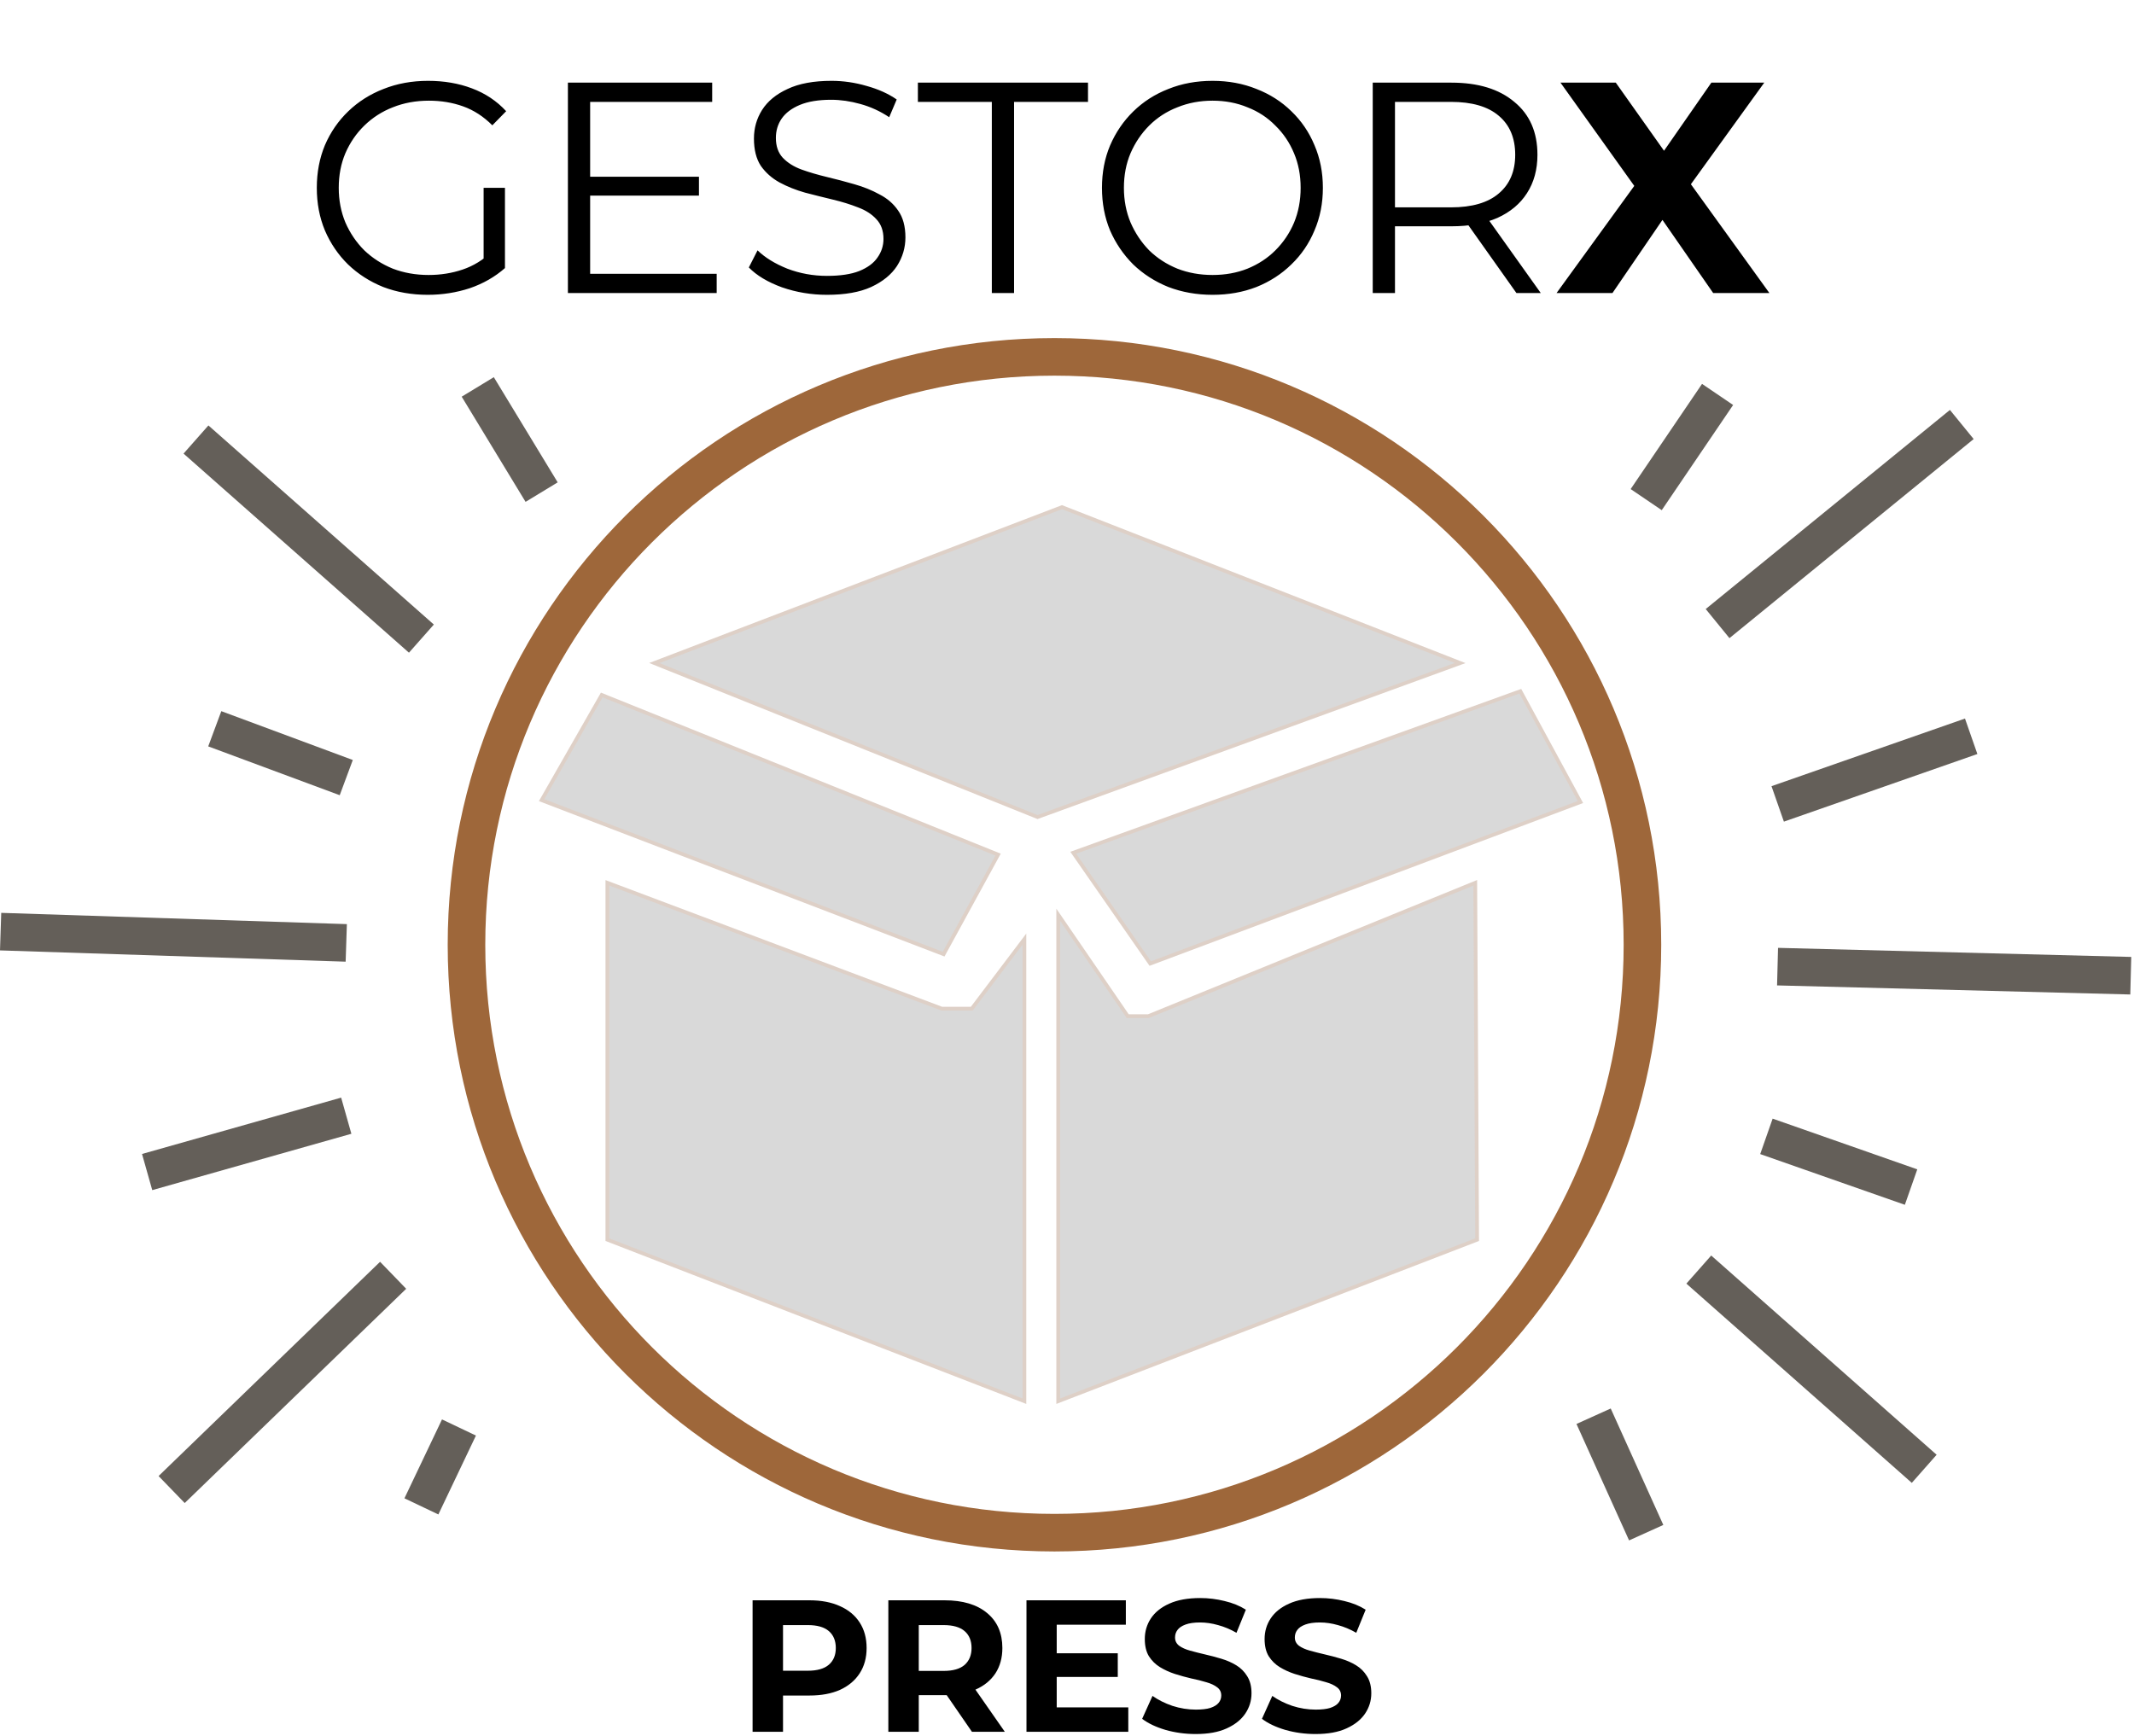
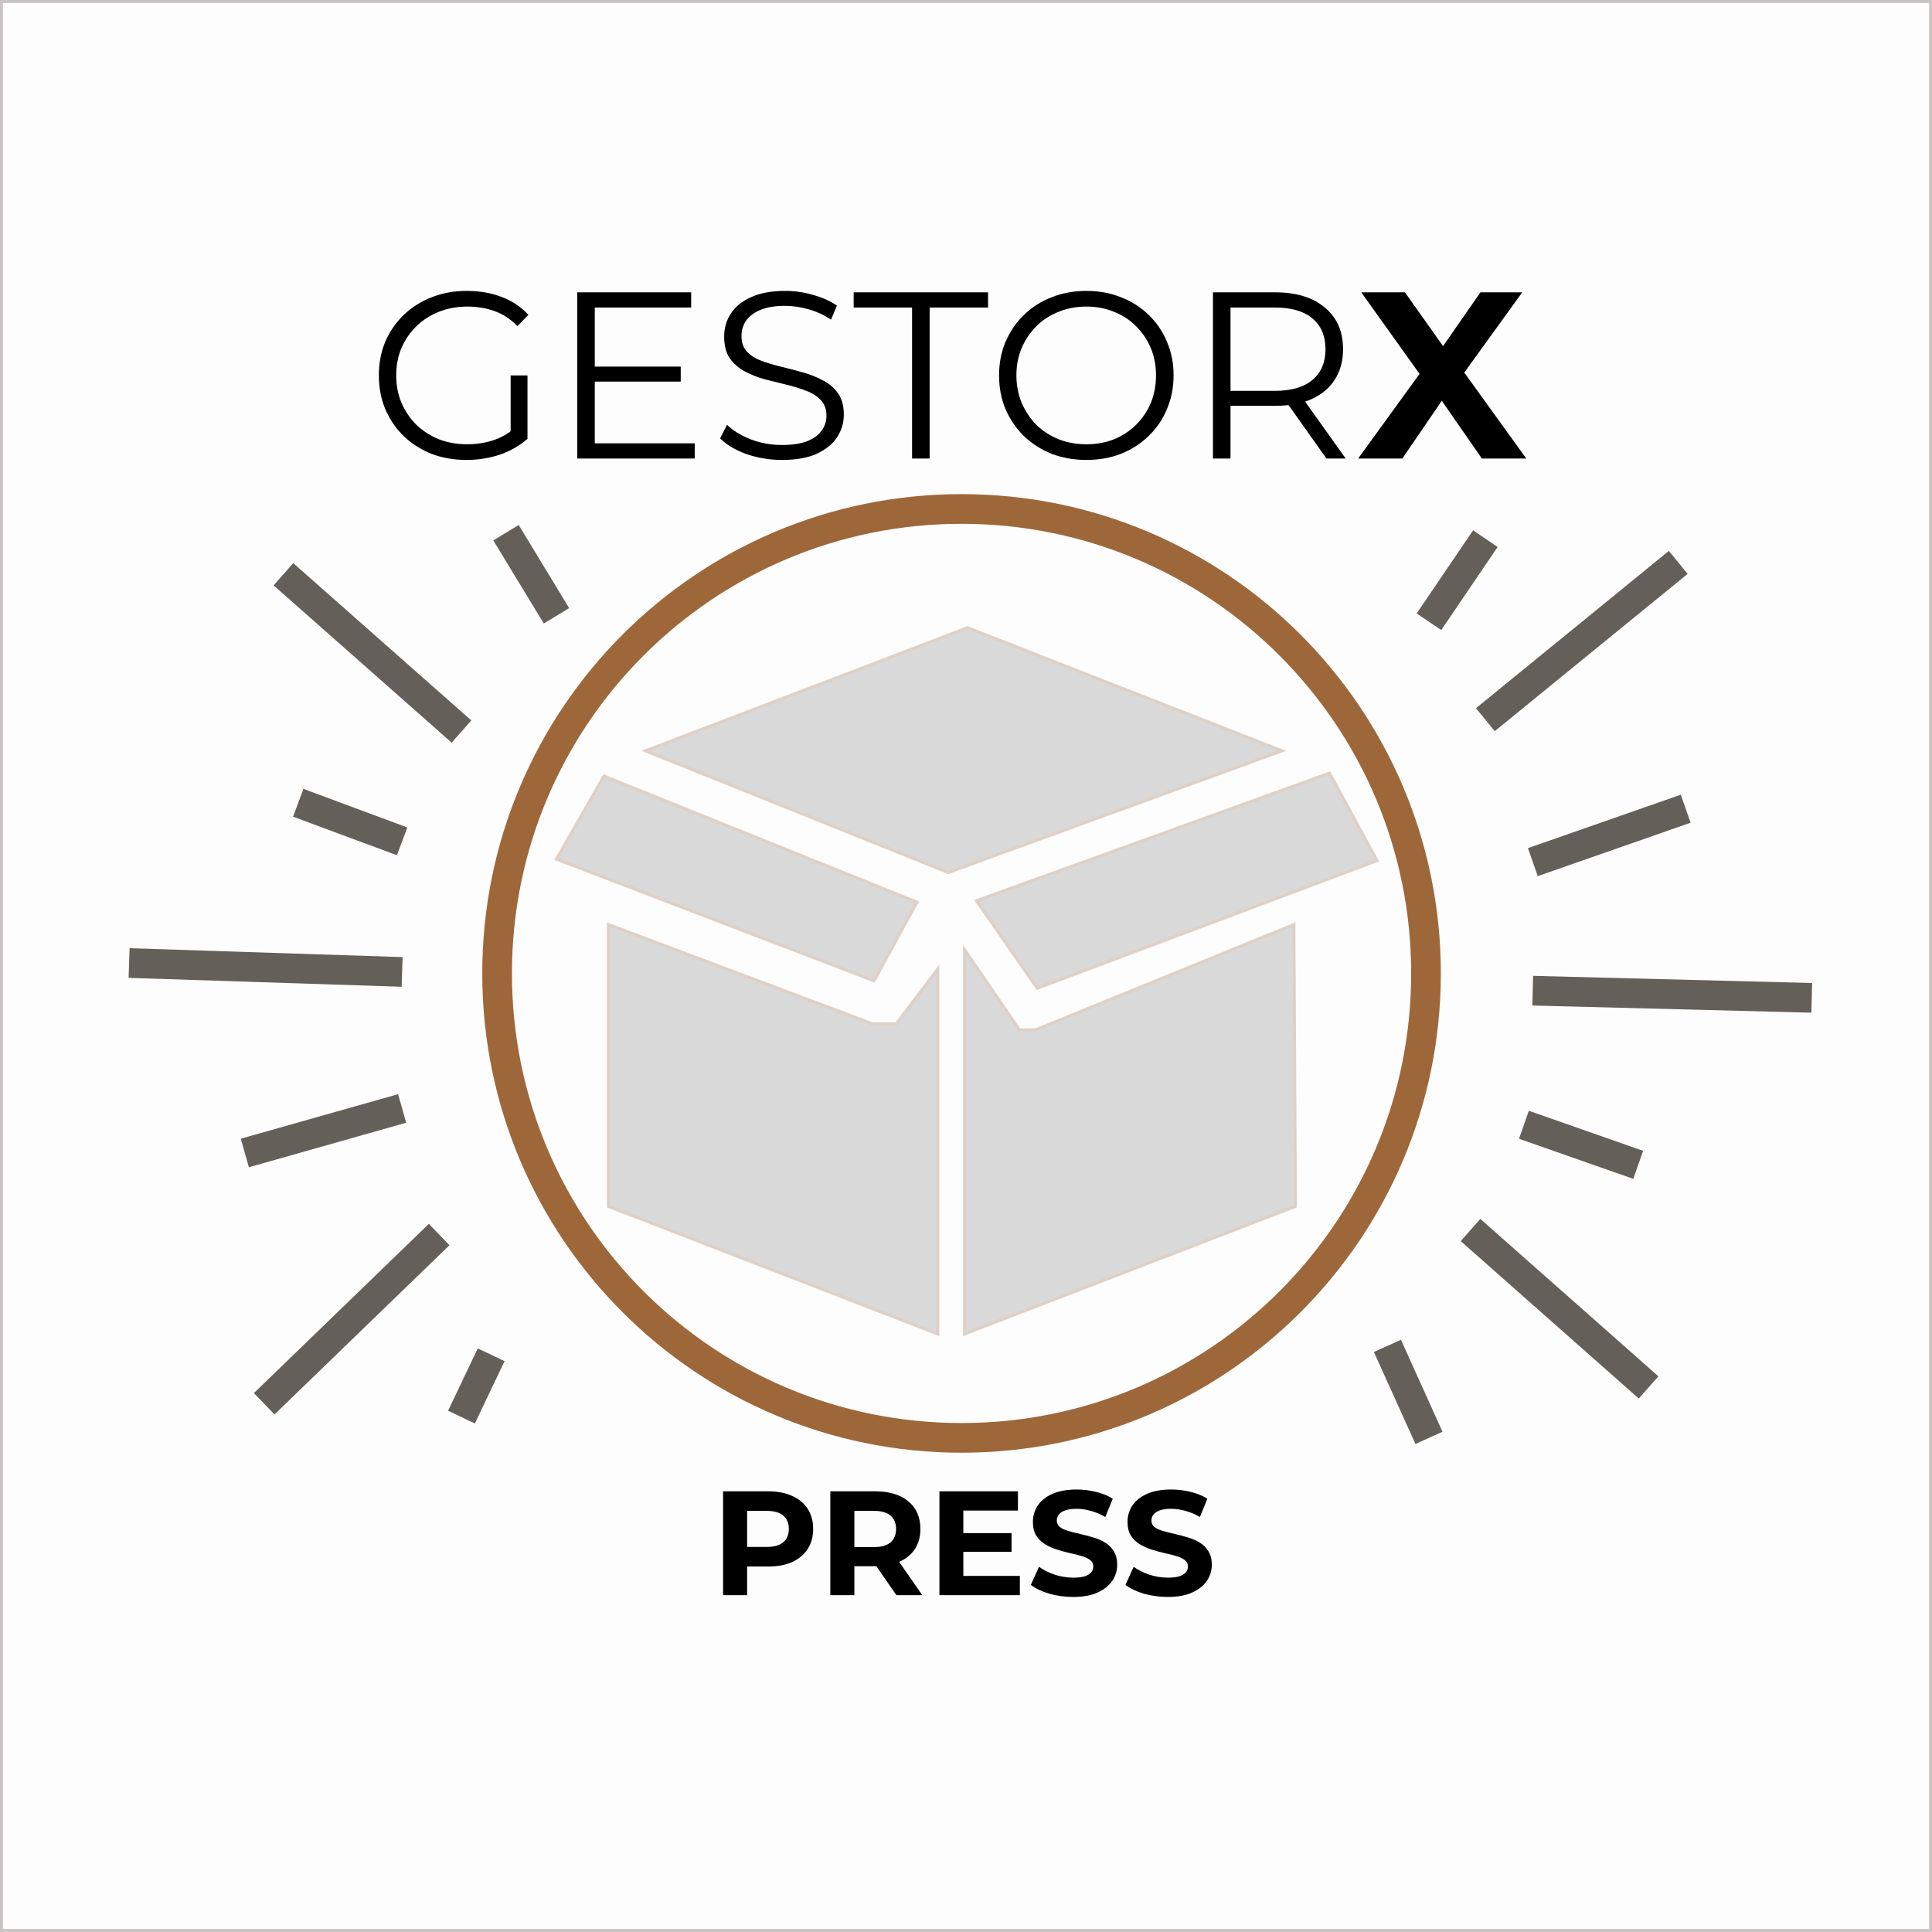
- <svg xmlns="http://www.w3.org/2000/svg" width="568" height="462" viewBox="0 0 568 462" fill="none">
-   <path d="M272.663 373V250L258.663 268.5H250.663L161.663 235V330L272.663 373Z" fill="#D9D9D9" stroke="#DED0C7" />
-   <path d="M281.663 373V243.5L300.163 270.5H305.663L392.663 235L393.163 330L281.663 373Z" fill="#D9D9D9" stroke="#DED0C7" />
-   <path d="M251.163 254L144.163 213L160.163 185L265.663 227.5L251.163 254Z" fill="#D9D9D9" stroke="#DED0C7" />
-   <path d="M306.163 256.5L285.663 227L404.663 184L420.663 213.5L306.163 256.5Z" fill="#D9D9D9" stroke="#DED0C7" />
-   <path d="M282.663 135L174.163 176.5L276.163 217.5L388.663 176.5L282.663 135Z" fill="#D9D9D9" stroke="#DED0C7" />
-   <circle cx="280.663" cy="251.5" r="156.5" stroke="#9E673A" stroke-width="10" />
-   <path d="M113.843 78.48C109.576 78.48 105.63 77.787 102.003 76.4C98.43 74.96 95.31 72.96 92.643 70.4C90.03 67.84 87.976 64.827 86.483 61.36C85.043 57.893 84.323 54.107 84.323 50C84.323 45.893 85.043 42.107 86.483 38.64C87.976 35.173 90.056 32.16 92.723 29.6C95.39 27.04 98.51 25.067 102.083 23.68C105.71 22.24 109.656 21.52 113.923 21.52C118.19 21.52 122.083 22.187 125.603 23.52C129.176 24.853 132.216 26.88 134.723 29.6L131.043 33.36C128.696 31.013 126.11 29.333 123.283 28.32C120.456 27.307 117.416 26.8 114.163 26.8C110.696 26.8 107.496 27.387 104.563 28.56C101.683 29.68 99.15 31.307 96.963 33.44C94.83 35.52 93.15 37.973 91.923 40.8C90.75 43.573 90.163 46.64 90.163 50C90.163 53.307 90.75 56.373 91.923 59.2C93.15 62.027 94.83 64.507 96.963 66.64C99.15 68.72 101.683 70.347 104.563 71.52C107.496 72.64 110.67 73.2 114.083 73.2C117.283 73.2 120.296 72.72 123.123 71.76C126.003 70.8 128.643 69.173 131.043 66.88L134.403 71.36C131.736 73.707 128.616 75.493 125.043 76.72C121.47 77.893 117.736 78.48 113.843 78.48ZM134.403 71.36L128.723 70.64V50H134.403V71.36ZM151.158 78V22H189.558V27.12H157.078V72.88H190.758V78H151.158ZM156.438 52.08V47.04H186.038V52.08H156.438ZM220.114 78.48C215.954 78.48 211.954 77.813 208.114 76.48C204.327 75.093 201.394 73.333 199.314 71.2L201.634 66.64C203.607 68.56 206.247 70.187 209.554 71.52C212.914 72.8 216.434 73.44 220.114 73.44C223.634 73.44 226.487 73.013 228.674 72.16C230.914 71.253 232.54 70.053 233.554 68.56C234.62 67.067 235.154 65.413 235.154 63.6C235.154 61.413 234.514 59.653 233.234 58.32C232.007 56.987 230.38 55.947 228.354 55.2C226.327 54.4 224.087 53.707 221.634 53.12C219.18 52.533 216.727 51.92 214.274 51.28C211.82 50.587 209.554 49.68 207.474 48.56C205.447 47.44 203.794 45.973 202.514 44.16C201.287 42.293 200.674 39.867 200.674 36.88C200.674 34.107 201.394 31.573 202.834 29.28C204.327 26.933 206.594 25.067 209.634 23.68C212.674 22.24 216.567 21.52 221.314 21.52C224.46 21.52 227.58 21.973 230.674 22.88C233.767 23.733 236.434 24.933 238.674 26.48L236.674 31.2C234.274 29.6 231.714 28.427 228.994 27.68C226.327 26.933 223.74 26.56 221.234 26.56C217.874 26.56 215.1 27.013 212.914 27.92C210.727 28.827 209.1 30.053 208.034 31.6C207.02 33.093 206.514 34.8 206.514 36.72C206.514 38.907 207.127 40.667 208.354 42C209.634 43.333 211.287 44.373 213.314 45.12C215.394 45.867 217.66 46.533 220.114 47.12C222.567 47.707 224.994 48.347 227.394 49.04C229.847 49.733 232.087 50.64 234.114 51.76C236.194 52.827 237.847 54.267 239.074 56.08C240.354 57.893 240.994 60.267 240.994 63.2C240.994 65.92 240.247 68.453 238.754 70.8C237.26 73.093 234.967 74.96 231.874 76.4C228.834 77.787 224.914 78.48 220.114 78.48ZM263.991 78V27.12H244.311V22H289.591V27.12H269.911V78H263.991ZM322.747 78.48C318.534 78.48 314.614 77.787 310.987 76.4C307.414 74.96 304.294 72.96 301.627 70.4C299.014 67.787 296.961 64.773 295.467 61.36C294.027 57.893 293.307 54.107 293.307 50C293.307 45.893 294.027 42.133 295.467 38.72C296.961 35.253 299.014 32.24 301.627 29.68C304.294 27.067 307.414 25.067 310.987 23.68C314.561 22.24 318.481 21.52 322.747 21.52C326.961 21.52 330.854 22.24 334.427 23.68C338.001 25.067 341.094 27.04 343.707 29.6C346.374 32.16 348.427 35.173 349.867 38.64C351.361 42.107 352.107 45.893 352.107 50C352.107 54.107 351.361 57.893 349.867 61.36C348.427 64.827 346.374 67.84 343.707 70.4C341.094 72.96 338.001 74.96 334.427 76.4C330.854 77.787 326.961 78.48 322.747 78.48ZM322.747 73.2C326.107 73.2 329.201 72.64 332.027 71.52C334.907 70.347 337.387 68.72 339.467 66.64C341.601 64.507 343.254 62.053 344.427 59.28C345.601 56.453 346.187 53.36 346.187 50C346.187 46.64 345.601 43.573 344.427 40.8C343.254 37.973 341.601 35.52 339.467 33.44C337.387 31.307 334.907 29.68 332.027 28.56C329.201 27.387 326.107 26.8 322.747 26.8C319.387 26.8 316.267 27.387 313.387 28.56C310.507 29.68 308.001 31.307 305.867 33.44C303.787 35.52 302.134 37.973 300.907 40.8C299.734 43.573 299.147 46.64 299.147 50C299.147 53.307 299.734 56.373 300.907 59.2C302.134 62.027 303.787 64.507 305.867 66.64C308.001 68.72 310.507 70.347 313.387 71.52C316.267 72.64 319.387 73.2 322.747 73.2ZM365.377 78V22H386.337C393.43 22 399.003 23.707 403.057 27.12C407.163 30.48 409.217 35.173 409.217 41.2C409.217 45.147 408.283 48.56 406.417 51.44C404.603 54.267 401.99 56.453 398.577 58C395.163 59.493 391.083 60.24 386.337 60.24H368.657L371.297 57.52V78H365.377ZM403.617 78L389.217 57.68H395.617L410.097 78H403.617ZM371.297 58L368.657 55.2H386.177C391.777 55.2 396.017 53.973 398.897 51.52C401.83 49.067 403.297 45.627 403.297 41.2C403.297 36.72 401.83 33.253 398.897 30.8C396.017 28.347 391.777 27.12 386.177 27.12H368.657L371.297 24.32V58ZM414.309 78L438.389 44.8V54.24L415.349 22H430.069L445.989 44.48L439.829 44.56L455.509 22H469.589L446.709 53.68V44.4L470.949 78H455.989L439.509 54.24H445.429L429.189 78H414.309Z" fill="black" />
-   <path d="M200.313 461V426H215.463C218.596 426 221.296 426.517 223.563 427.55C225.83 428.55 227.58 430 228.813 431.9C230.046 433.8 230.663 436.067 230.663 438.7C230.663 441.3 230.046 443.55 228.813 445.45C227.58 447.35 225.83 448.817 223.563 449.85C221.296 450.85 218.596 451.35 215.463 451.35H204.813L208.413 447.7V461H200.313ZM208.413 448.6L204.813 444.75H215.013C217.513 444.75 219.38 444.217 220.613 443.15C221.846 442.083 222.463 440.6 222.463 438.7C222.463 436.767 221.846 435.267 220.613 434.2C219.38 433.133 217.513 432.6 215.013 432.6H204.813L208.413 428.75V448.6ZM236.446 461V426H251.396C256.262 426 260.046 427.133 262.746 429.4C265.446 431.633 266.796 434.733 266.796 438.7C266.796 441.3 266.179 443.55 264.946 445.45C263.712 447.317 261.962 448.75 259.696 449.75C257.429 450.75 254.729 451.25 251.596 451.25H240.946L244.546 447.7V461H236.446ZM258.696 461L249.946 448.3H258.596L267.446 461H258.696ZM244.546 448.6L240.946 444.8H251.146C253.646 444.8 255.512 444.267 256.746 443.2C257.979 442.1 258.596 440.6 258.596 438.7C258.596 436.767 257.979 435.267 256.746 434.2C255.512 433.133 253.646 432.6 251.146 432.6H240.946L244.546 428.75V448.6ZM273.213 461V426H299.663V432.5H281.263V454.5H300.313V461H273.213ZM280.663 446.4V440.1H297.513V446.4H280.663ZM318.258 461.6C315.458 461.6 312.775 461.233 310.208 460.5C307.642 459.733 305.575 458.75 304.008 457.55L306.758 451.45C308.258 452.517 310.025 453.4 312.058 454.1C314.125 454.767 316.208 455.1 318.308 455.1C319.908 455.1 321.192 454.95 322.158 454.65C323.158 454.317 323.892 453.867 324.358 453.3C324.825 452.733 325.058 452.083 325.058 451.35C325.058 450.417 324.692 449.683 323.958 449.15C323.225 448.583 322.258 448.133 321.058 447.8C319.858 447.433 318.525 447.1 317.058 446.8C315.625 446.467 314.175 446.067 312.708 445.6C311.275 445.133 309.958 444.533 308.758 443.8C307.558 443.067 306.575 442.1 305.808 440.9C305.075 439.7 304.708 438.167 304.708 436.3C304.708 434.3 305.242 432.483 306.308 430.85C307.408 429.183 309.042 427.867 311.208 426.9C313.408 425.9 316.158 425.4 319.458 425.4C321.658 425.4 323.825 425.667 325.958 426.2C328.092 426.7 329.975 427.467 331.608 428.5L329.108 434.65C327.475 433.717 325.842 433.033 324.208 432.6C322.575 432.133 320.975 431.9 319.408 431.9C317.842 431.9 316.558 432.083 315.558 432.45C314.558 432.817 313.842 433.3 313.408 433.9C312.975 434.467 312.758 435.133 312.758 435.9C312.758 436.8 313.125 437.533 313.858 438.1C314.592 438.633 315.558 439.067 316.758 439.4C317.958 439.733 319.275 440.067 320.708 440.4C322.175 440.733 323.625 441.117 325.058 441.55C326.525 441.983 327.858 442.567 329.058 443.3C330.258 444.033 331.225 445 331.958 446.2C332.725 447.4 333.108 448.917 333.108 450.75C333.108 452.717 332.558 454.517 331.458 456.15C330.358 457.783 328.708 459.1 326.508 460.1C324.342 461.1 321.592 461.6 318.258 461.6ZM350.143 461.6C347.343 461.6 344.66 461.233 342.093 460.5C339.526 459.733 337.46 458.75 335.893 457.55L338.643 451.45C340.143 452.517 341.91 453.4 343.943 454.1C346.01 454.767 348.093 455.1 350.193 455.1C351.793 455.1 353.076 454.95 354.043 454.65C355.043 454.317 355.776 453.867 356.243 453.3C356.71 452.733 356.943 452.083 356.943 451.35C356.943 450.417 356.576 449.683 355.843 449.15C355.11 448.583 354.143 448.133 352.943 447.8C351.743 447.433 350.41 447.1 348.943 446.8C347.51 446.467 346.06 446.067 344.593 445.6C343.16 445.133 341.843 444.533 340.643 443.8C339.443 443.067 338.46 442.1 337.693 440.9C336.96 439.7 336.593 438.167 336.593 436.3C336.593 434.3 337.126 432.483 338.193 430.85C339.293 429.183 340.926 427.867 343.093 426.9C345.293 425.9 348.043 425.4 351.343 425.4C353.543 425.4 355.71 425.667 357.843 426.2C359.976 426.7 361.86 427.467 363.493 428.5L360.993 434.65C359.36 433.717 357.726 433.033 356.093 432.6C354.46 432.133 352.86 431.9 351.293 431.9C349.726 431.9 348.443 432.083 347.443 432.45C346.443 432.817 345.726 433.3 345.293 433.9C344.86 434.467 344.643 435.133 344.643 435.9C344.643 436.8 345.01 437.533 345.743 438.1C346.476 438.633 347.443 439.067 348.643 439.4C349.843 439.733 351.16 440.067 352.593 440.4C354.06 440.733 355.51 441.117 356.943 441.55C358.41 441.983 359.743 442.567 360.943 443.3C362.143 444.033 363.11 445 363.843 446.2C364.61 447.4 364.993 448.917 364.993 450.75C364.993 452.717 364.443 454.517 363.343 456.15C362.243 457.783 360.593 459.1 358.393 460.1C356.226 461.1 353.476 461.6 350.143 461.6Z" fill="black" />
-   <path d="M122.163 380L112.163 401" stroke="#645F59" stroke-width="10" />
-   <path d="M144.163 131L127.163 103" stroke="#645F59" stroke-width="10" />
-   <path d="M112.163 170L52.163 117" stroke="#645F59" stroke-width="10" />
-   <path d="M92.163 207L57.163 194" stroke="#645F59" stroke-width="10" />
-   <path d="M92.163 251L0.163 248" stroke="#645F59" stroke-width="10" />
-   <path d="M92.163 297L39.163 312" stroke="#645F59" stroke-width="10" />
-   <path d="M104.639 339.484L45.687 396.516" stroke="#645F59" stroke-width="10" />
-   <path d="M424.163 377L438.163 408" stroke="#645F59" stroke-width="10" />
-   <path d="M438.163 133L457.163 105" stroke="#645F59" stroke-width="10" />
-   <path d="M457.163 166L522.163 113" stroke="#645F59" stroke-width="10" />
-   <path d="M473.163 214L524.663 196" stroke="#645F59" stroke-width="10" />
-   <path d="M473.125 257.319L567.141 259.733" stroke="#645F59" stroke-width="10" />
-   <path d="M470.163 302.5L508.663 316" stroke="#645F59" stroke-width="10" />
-   <path d="M452.163 337.961L455.468 334.219L515.468 387.259L512.163 391L508.858 394.741L448.858 341.702L452.163 337.961Z" fill="#645F59" />
+ <svg xmlns="http://www.w3.org/2000/svg" width="651" height="651" viewBox="0 0 651 651" fill="none">
+   <path d="M0.5 0.5V650.5H650.5V0.5H0.5Z" fill="#FDFDFD" stroke="#CAC4C4" />
+   <path d="M316 449.5V326.5L302 345H294L205 311.5V406.5L316 449.5Z" fill="#D9D9D9" stroke="#DED0C7" />
+   <path d="M325 449.5V320L343.5 347H349L436 311.5L436.5 406.5L325 449.5Z" fill="#D9D9D9" stroke="#DED0C7" />
+   <path d="M294.5 330.5L187.5 289.5L203.5 261.5L309 304L294.5 330.5Z" fill="#D9D9D9" stroke="#DED0C7" />
+   <path d="M349.5 333L329 303.5L448 260.5L464 290L349.5 333Z" fill="#D9D9D9" stroke="#DED0C7" />
+   <path d="M326 211.5L217.5 253L319.5 294L432 253L326 211.5Z" fill="#D9D9D9" stroke="#DED0C7" />
+   <circle cx="324" cy="328" r="156.5" stroke="#9E673A" stroke-width="10" />
+   <path d="M157.18 154.98C152.913 154.98 148.967 154.287 145.34 152.9C141.767 151.46 138.647 149.46 135.98 146.9C133.367 144.34 131.313 141.327 129.82 137.86C128.38 134.393 127.66 130.607 127.66 126.5C127.66 122.393 128.38 118.607 129.82 115.14C131.313 111.673 133.393 108.66 136.06 106.1C138.727 103.54 141.847 101.567 145.42 100.18C149.047 98.74 152.993 98.02 157.26 98.02C161.527 98.02 165.42 98.687 168.94 100.02C172.513 101.353 175.553 103.38 178.06 106.1L174.38 109.86C172.033 107.513 169.447 105.833 166.62 104.82C163.793 103.807 160.753 103.3 157.5 103.3C154.033 103.3 150.833 103.887 147.9 105.06C145.02 106.18 142.487 107.807 140.3 109.94C138.167 112.02 136.487 114.473 135.26 117.3C134.087 120.073 133.5 123.14 133.5 126.5C133.5 129.807 134.087 132.873 135.26 135.7C136.487 138.527 138.167 141.007 140.3 143.14C142.487 145.22 145.02 146.847 147.9 148.02C150.833 149.14 154.007 149.7 157.42 149.7C160.62 149.7 163.633 149.22 166.46 148.26C169.34 147.3 171.98 145.673 174.38 143.38L177.74 147.86C175.073 150.207 171.953 151.993 168.38 153.22C164.807 154.393 161.073 154.98 157.18 154.98ZM177.74 147.86L172.06 147.14V126.5H177.74V147.86ZM194.495 154.5V98.5H232.895V103.62H200.415V149.38H234.095V154.5H194.495ZM199.775 128.58V123.54H229.375V128.58H199.775ZM263.451 154.98C259.291 154.98 255.291 154.313 251.451 152.98C247.664 151.593 244.731 149.833 242.651 147.7L244.971 143.14C246.944 145.06 249.584 146.687 252.891 148.02C256.251 149.3 259.771 149.94 263.451 149.94C266.971 149.94 269.824 149.513 272.011 148.66C274.251 147.753 275.877 146.553 276.891 145.06C277.957 143.567 278.491 141.913 278.491 140.1C278.491 137.913 277.851 136.153 276.571 134.82C275.344 133.487 273.717 132.447 271.691 131.7C269.664 130.9 267.424 130.207 264.971 129.62C262.517 129.033 260.064 128.42 257.611 127.78C255.157 127.087 252.891 126.18 250.811 125.06C248.784 123.94 247.131 122.473 245.851 120.66C244.624 118.793 244.011 116.367 244.011 113.38C244.011 110.607 244.731 108.073 246.171 105.78C247.664 103.433 249.931 101.567 252.971 100.18C256.011 98.74 259.904 98.02 264.651 98.02C267.797 98.02 270.917 98.473 274.011 99.38C277.104 100.233 279.771 101.433 282.011 102.98L280.011 107.7C277.611 106.1 275.051 104.927 272.331 104.18C269.664 103.433 267.077 103.06 264.571 103.06C261.211 103.06 258.437 103.513 256.251 104.42C254.064 105.327 252.437 106.553 251.371 108.1C250.357 109.593 249.851 111.3 249.851 113.22C249.851 115.407 250.464 117.167 251.691 118.5C252.971 119.833 254.624 120.873 256.651 121.62C258.731 122.367 260.997 123.033 263.451 123.62C265.904 124.207 268.331 124.847 270.731 125.54C273.184 126.233 275.424 127.14 277.451 128.26C279.531 129.327 281.184 130.767 282.411 132.58C283.691 134.393 284.331 136.767 284.331 139.7C284.331 142.42 283.584 144.953 282.091 147.3C280.597 149.593 278.304 151.46 275.211 152.9C272.171 154.287 268.251 154.98 263.451 154.98ZM307.328 154.5V103.62H287.648V98.5H332.928V103.62H313.248V154.5H307.328ZM366.084 154.98C361.871 154.98 357.951 154.287 354.324 152.9C350.751 151.46 347.631 149.46 344.964 146.9C342.351 144.287 340.298 141.273 338.804 137.86C337.364 134.393 336.644 130.607 336.644 126.5C336.644 122.393 337.364 118.633 338.804 115.22C340.298 111.753 342.351 108.74 344.964 106.18C347.631 103.567 350.751 101.567 354.324 100.18C357.898 98.74 361.818 98.02 366.084 98.02C370.298 98.02 374.191 98.74 377.764 100.18C381.338 101.567 384.431 103.54 387.044 106.1C389.711 108.66 391.764 111.673 393.204 115.14C394.698 118.607 395.444 122.393 395.444 126.5C395.444 130.607 394.698 134.393 393.204 137.86C391.764 141.327 389.711 144.34 387.044 146.9C384.431 149.46 381.338 151.46 377.764 152.9C374.191 154.287 370.298 154.98 366.084 154.98ZM366.084 149.7C369.444 149.7 372.538 149.14 375.364 148.02C378.244 146.847 380.724 145.22 382.804 143.14C384.938 141.007 386.591 138.553 387.764 135.78C388.938 132.953 389.524 129.86 389.524 126.5C389.524 123.14 388.938 120.073 387.764 117.3C386.591 114.473 384.938 112.02 382.804 109.94C380.724 107.807 378.244 106.18 375.364 105.06C372.538 103.887 369.444 103.3 366.084 103.3C362.724 103.3 359.604 103.887 356.724 105.06C353.844 106.18 351.338 107.807 349.204 109.94C347.124 112.02 345.471 114.473 344.244 117.3C343.071 120.073 342.484 123.14 342.484 126.5C342.484 129.807 343.071 132.873 344.244 135.7C345.471 138.527 347.124 141.007 349.204 143.14C351.338 145.22 353.844 146.847 356.724 148.02C359.604 149.14 362.724 149.7 366.084 149.7ZM408.714 154.5V98.5H429.674C436.767 98.5 442.34 100.207 446.394 103.62C450.5 106.98 452.554 111.673 452.554 117.7C452.554 121.647 451.62 125.06 449.754 127.94C447.94 130.767 445.327 132.953 441.914 134.5C438.5 135.993 434.42 136.74 429.674 136.74H411.994L414.634 134.02V154.5H408.714ZM446.954 154.5L432.554 134.18H438.954L453.434 154.5H446.954ZM414.634 134.5L411.994 131.7H429.514C435.114 131.7 439.354 130.473 442.234 128.02C445.167 125.567 446.634 122.127 446.634 117.7C446.634 113.22 445.167 109.753 442.234 107.3C439.354 104.847 435.114 103.62 429.514 103.62H411.994L414.634 100.82V134.5ZM457.646 154.5L481.726 121.3V130.74L458.686 98.5H473.406L489.326 120.98L483.166 121.06L498.846 98.5H512.926L490.046 130.18V120.9L514.286 154.5H499.326L482.846 130.74H488.766L472.526 154.5H457.646Z" fill="black" />
+   <path d="M243.65 537.5V502.5H258.8C261.933 502.5 264.633 503.017 266.9 504.05C269.167 505.05 270.917 506.5 272.15 508.4C273.383 510.3 274 512.567 274 515.2C274 517.8 273.383 520.05 272.15 521.95C270.917 523.85 269.167 525.317 266.9 526.35C264.633 527.35 261.933 527.85 258.8 527.85H248.15L251.75 524.2V537.5H243.65ZM251.75 525.1L248.15 521.25H258.35C260.85 521.25 262.717 520.717 263.95 519.65C265.183 518.583 265.8 517.1 265.8 515.2C265.8 513.267 265.183 511.767 263.95 510.7C262.717 509.633 260.85 509.1 258.35 509.1H248.15L251.75 505.25V525.1ZM279.783 537.5V502.5H294.733C299.599 502.5 303.383 503.633 306.083 505.9C308.783 508.133 310.133 511.233 310.133 515.2C310.133 517.8 309.516 520.05 308.283 521.95C307.049 523.817 305.299 525.25 303.033 526.25C300.766 527.25 298.066 527.75 294.933 527.75H284.283L287.883 524.2V537.5H279.783ZM302.033 537.5L293.283 524.8H301.933L310.783 537.5H302.033ZM287.883 525.1L284.283 521.3H294.483C296.983 521.3 298.849 520.767 300.083 519.7C301.316 518.6 301.933 517.1 301.933 515.2C301.933 513.267 301.316 511.767 300.083 510.7C298.849 509.633 296.983 509.1 294.483 509.1H284.283L287.883 505.25V525.1ZM316.55 537.5V502.5H343V509H324.6V531H343.65V537.5H316.55ZM324 522.9V516.6H340.85V522.9H324ZM361.595 538.1C358.795 538.1 356.112 537.733 353.545 537C350.979 536.233 348.912 535.25 347.345 534.05L350.095 527.95C351.595 529.017 353.362 529.9 355.395 530.6C357.462 531.267 359.545 531.6 361.645 531.6C363.245 531.6 364.529 531.45 365.495 531.15C366.495 530.817 367.229 530.367 367.695 529.8C368.162 529.233 368.395 528.583 368.395 527.85C368.395 526.917 368.029 526.183 367.295 525.65C366.562 525.083 365.595 524.633 364.395 524.3C363.195 523.933 361.862 523.6 360.395 523.3C358.962 522.967 357.512 522.567 356.045 522.1C354.612 521.633 353.295 521.033 352.095 520.3C350.895 519.567 349.912 518.6 349.145 517.4C348.412 516.2 348.045 514.667 348.045 512.8C348.045 510.8 348.579 508.983 349.645 507.35C350.745 505.683 352.379 504.367 354.545 503.4C356.745 502.4 359.495 501.9 362.795 501.9C364.995 501.9 367.162 502.167 369.295 502.7C371.429 503.2 373.312 503.967 374.945 505L372.445 511.15C370.812 510.217 369.179 509.533 367.545 509.1C365.912 508.633 364.312 508.4 362.745 508.4C361.179 508.4 359.895 508.583 358.895 508.95C357.895 509.317 357.179 509.8 356.745 510.4C356.312 510.967 356.095 511.633 356.095 512.4C356.095 513.3 356.462 514.033 357.195 514.6C357.929 515.133 358.895 515.567 360.095 515.9C361.295 516.233 362.612 516.567 364.045 516.9C365.512 517.233 366.962 517.617 368.395 518.05C369.862 518.483 371.195 519.067 372.395 519.8C373.595 520.533 374.562 521.5 375.295 522.7C376.062 523.9 376.445 525.417 376.445 527.25C376.445 529.217 375.895 531.017 374.795 532.65C373.695 534.283 372.045 535.6 369.845 536.6C367.679 537.6 364.929 538.1 361.595 538.1ZM393.48 538.1C390.68 538.1 387.997 537.733 385.43 537C382.863 536.233 380.797 535.25 379.23 534.05L381.98 527.95C383.48 529.017 385.247 529.9 387.28 530.6C389.347 531.267 391.43 531.6 393.53 531.6C395.13 531.6 396.413 531.45 397.38 531.15C398.38 530.817 399.113 530.367 399.58 529.8C400.047 529.233 400.28 528.583 400.28 527.85C400.28 526.917 399.913 526.183 399.18 525.65C398.447 525.083 397.48 524.633 396.28 524.3C395.08 523.933 393.747 523.6 392.28 523.3C390.847 522.967 389.397 522.567 387.93 522.1C386.497 521.633 385.18 521.033 383.98 520.3C382.78 519.567 381.797 518.6 381.03 517.4C380.297 516.2 379.93 514.667 379.93 512.8C379.93 510.8 380.463 508.983 381.53 507.35C382.63 505.683 384.263 504.367 386.43 503.4C388.63 502.4 391.38 501.9 394.68 501.9C396.88 501.9 399.047 502.167 401.18 502.7C403.313 503.2 405.197 503.967 406.83 505L404.33 511.15C402.697 510.217 401.063 509.533 399.43 509.1C397.797 508.633 396.197 508.4 394.63 508.4C393.063 508.4 391.78 508.583 390.78 508.95C389.78 509.317 389.063 509.8 388.63 510.4C388.197 510.967 387.98 511.633 387.98 512.4C387.98 513.3 388.347 514.033 389.08 514.6C389.813 515.133 390.78 515.567 391.98 515.9C393.18 516.233 394.497 516.567 395.93 516.9C397.397 517.233 398.847 517.617 400.28 518.05C401.747 518.483 403.08 519.067 404.28 519.8C405.48 520.533 406.447 521.5 407.18 522.7C407.947 523.9 408.33 525.417 408.33 527.25C408.33 529.217 407.78 531.017 406.68 532.65C405.58 534.283 403.93 535.6 401.73 536.6C399.563 537.6 396.813 538.1 393.48 538.1Z" fill="black" />
+   <path d="M165.5 456.5L155.5 477.5" stroke="#645F59" stroke-width="10" />
+   <path d="M187.5 207.5L170.5 179.5" stroke="#645F59" stroke-width="10" />
+   <path d="M155.5 246.5L95.5 193.5" stroke="#645F59" stroke-width="10" />
+   <path d="M135.5 283.5L100.5 270.5" stroke="#645F59" stroke-width="10" />
+   <path d="M135.5 327.5L43.5 324.5" stroke="#645F59" stroke-width="10" />
+   <path d="M135.5 373.5L82.5 388.5" stroke="#645F59" stroke-width="10" />
+   <path d="M147.976 415.984L89.024 473.016" stroke="#645F59" stroke-width="10" />
+   <path d="M467.5 453.5L481.5 484.5" stroke="#645F59" stroke-width="10" />
+   <path d="M481.5 209.5L500.5 181.5" stroke="#645F59" stroke-width="10" />
+   <path d="M500.5 242.5L565.5 189.5" stroke="#645F59" stroke-width="10" />
+   <path d="M516.5 290.5L568 272.5" stroke="#645F59" stroke-width="10" />
+   <path d="M516.462 333.819L610.478 336.233" stroke="#645F59" stroke-width="10" />
+   <path d="M513.5 379L552 392.5" stroke="#645F59" stroke-width="10" />
+   <path d="M495.5 414.461L498.805 410.719L558.805 463.759L555.5 467.5L552.195 471.241L492.195 418.202L495.5 414.461Z" fill="#645F59" />
</svg>
